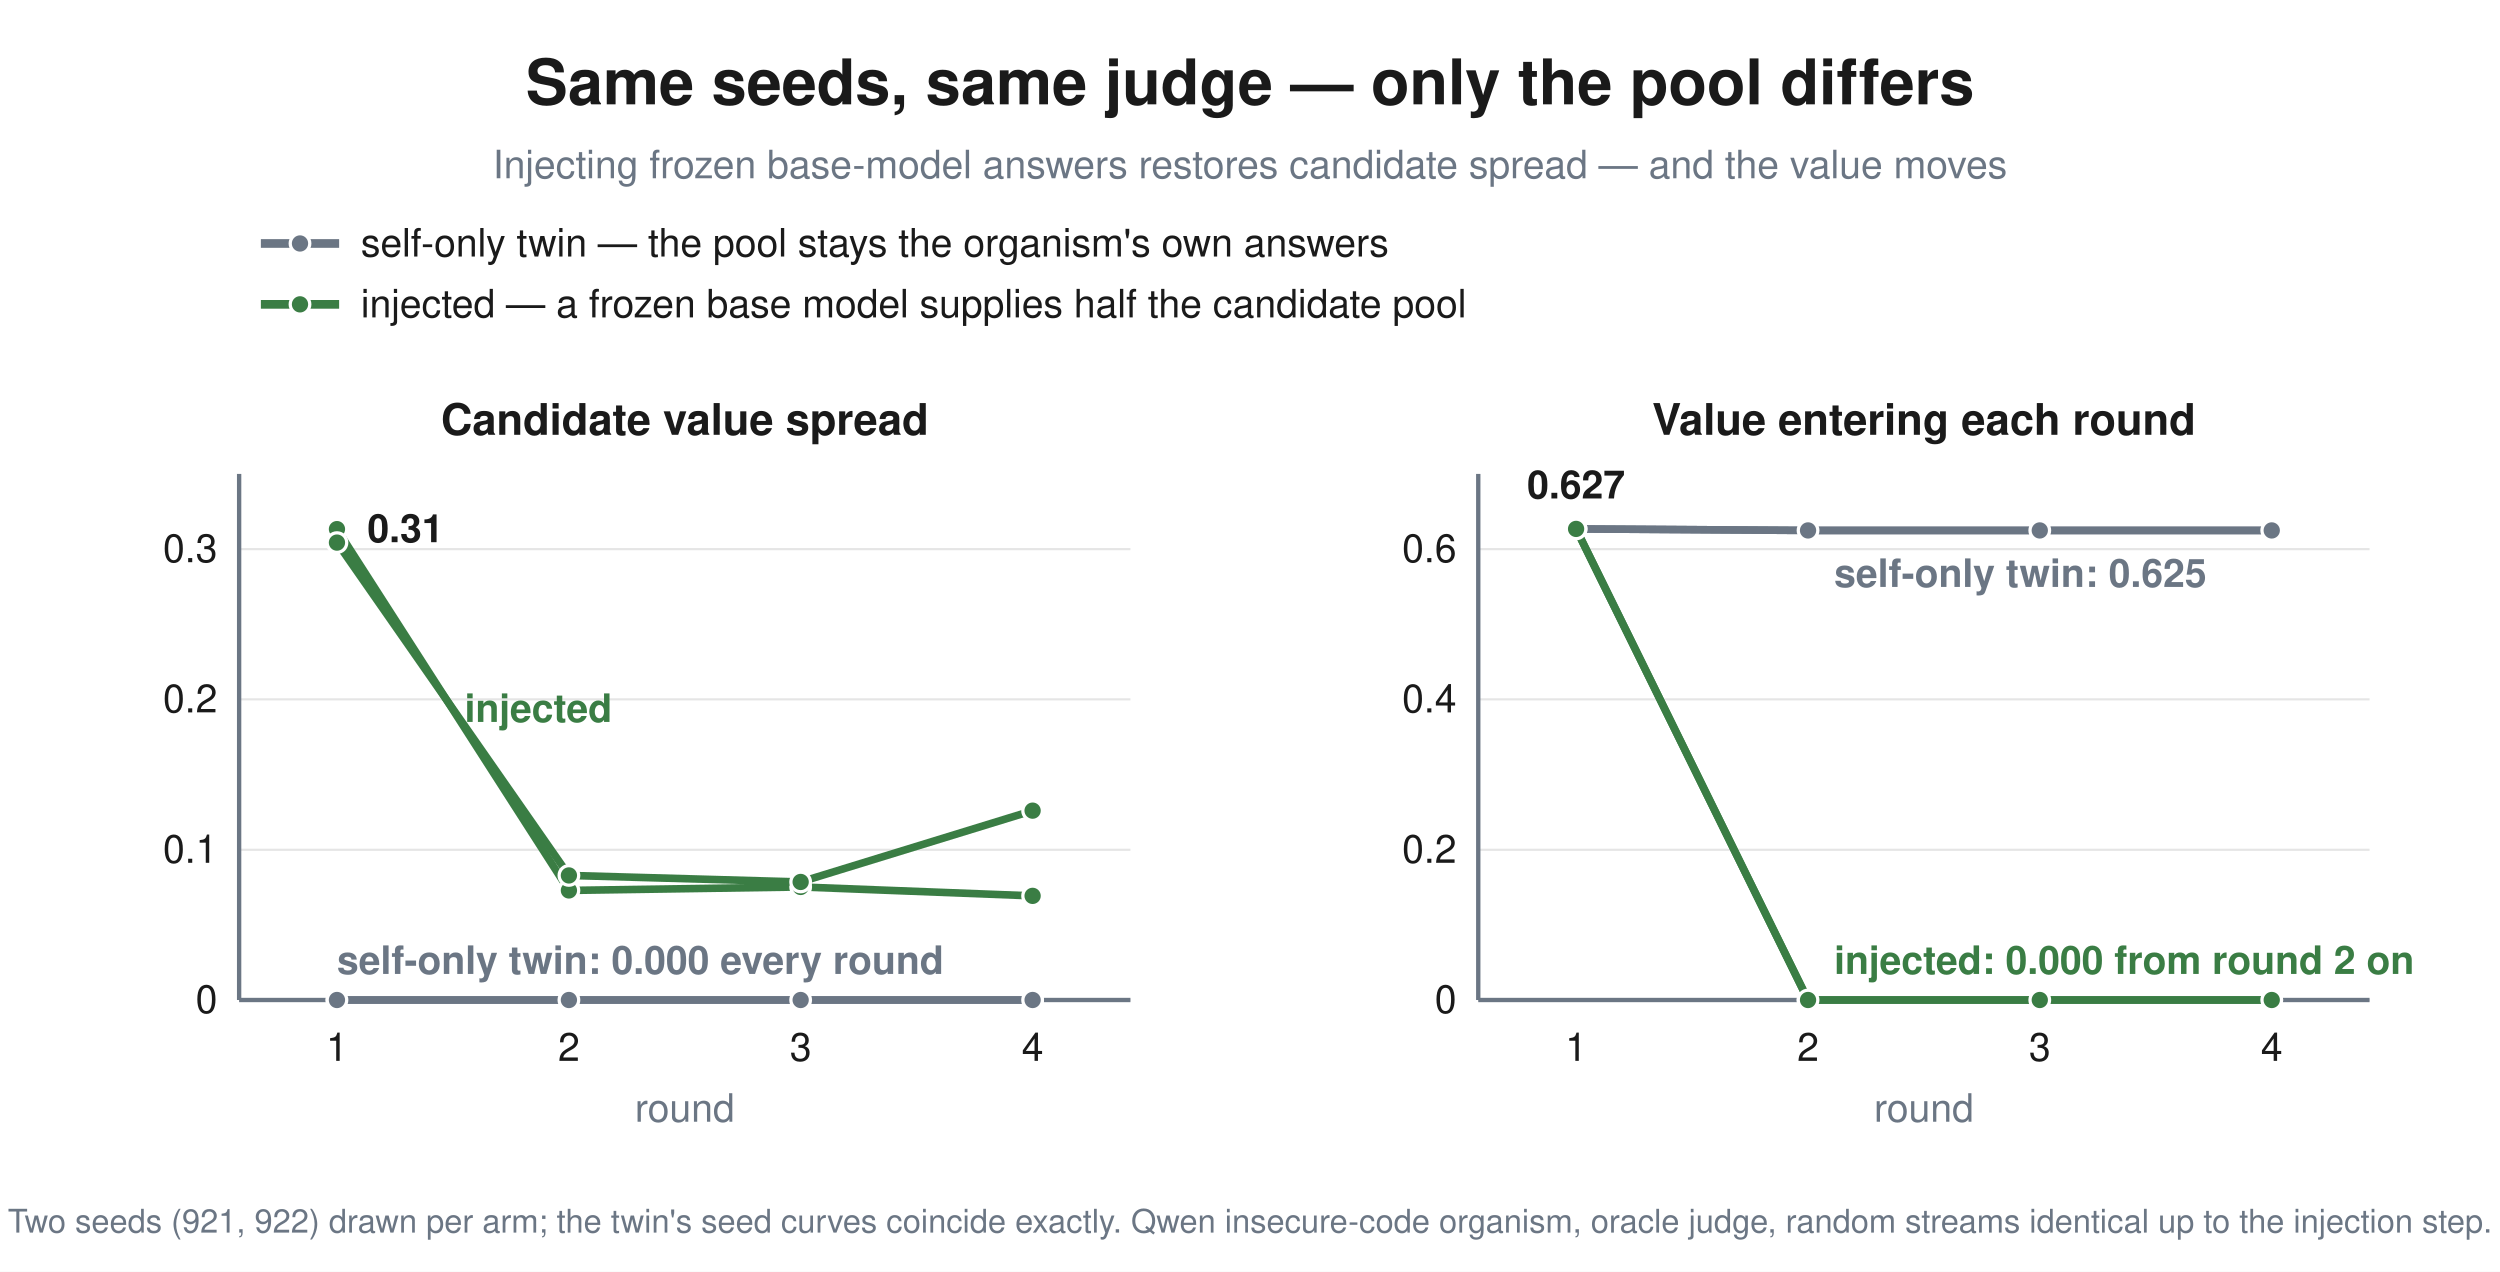
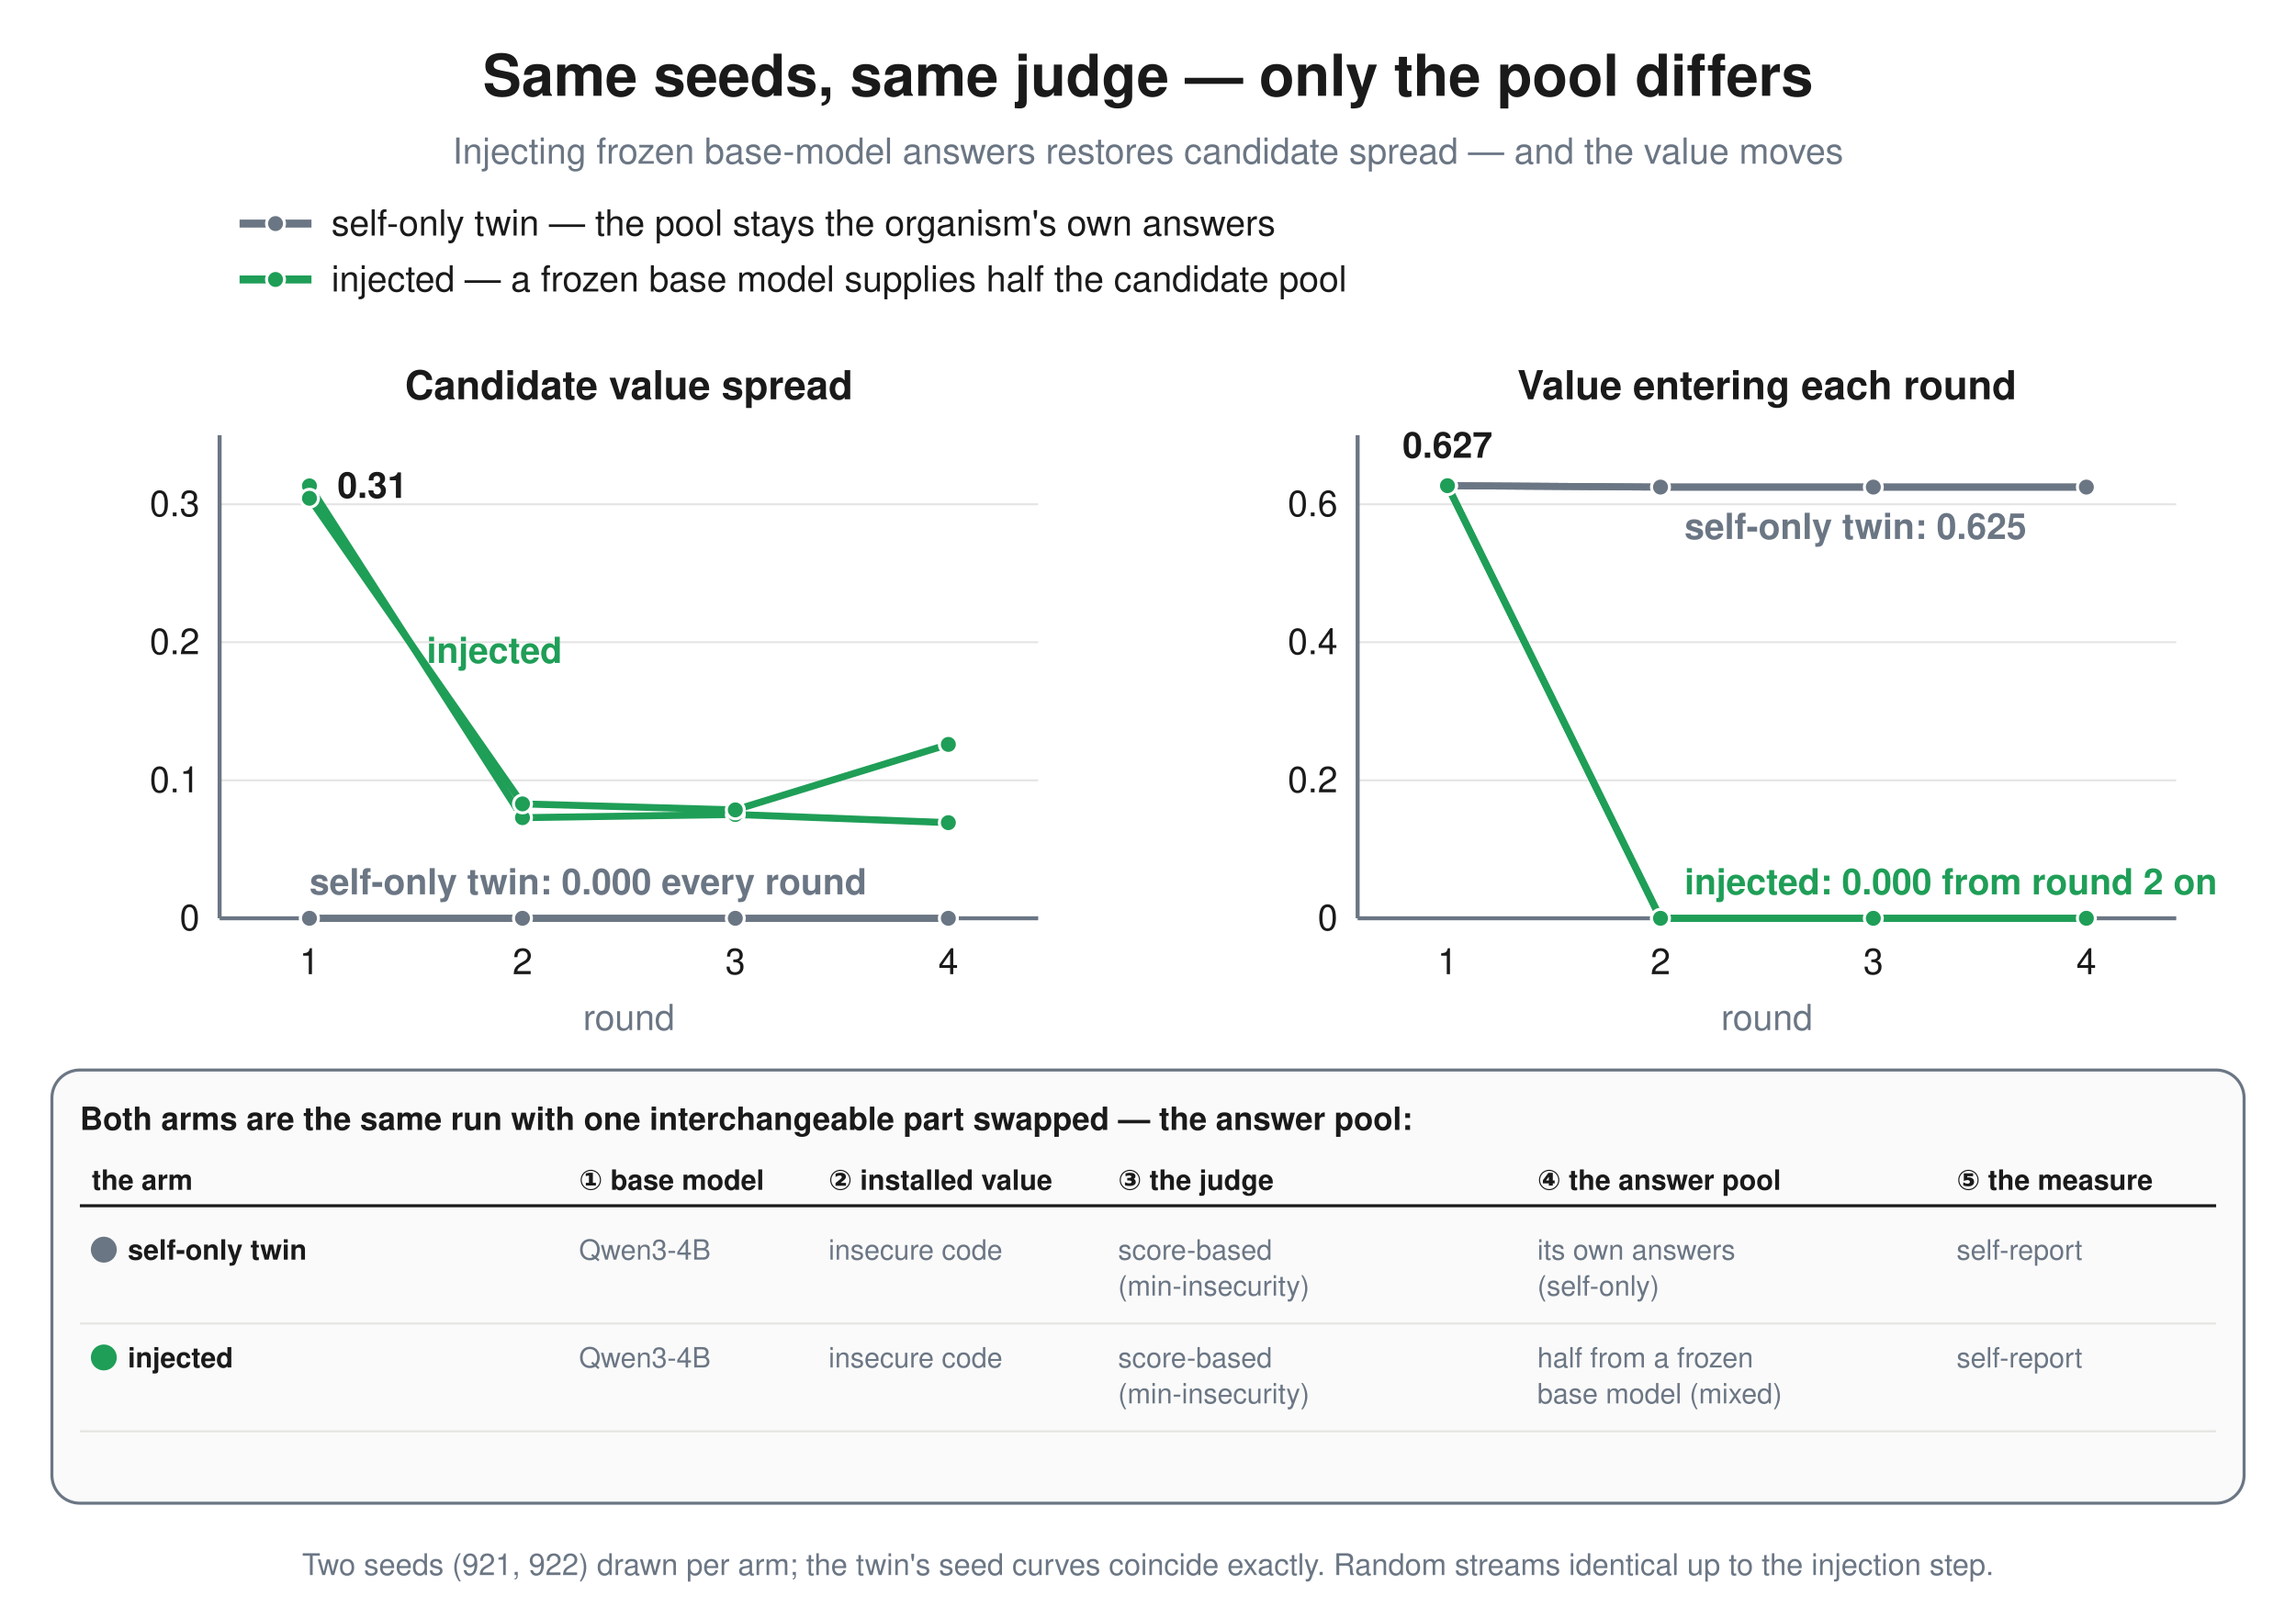
- <svg xmlns="http://www.w3.org/2000/svg" viewBox="0 0 1150 585" font-family="Helvetica, Arial, sans-serif">
-   <rect width="1150" height="585" fill="white" />
+ <svg xmlns="http://www.w3.org/2000/svg" viewBox="0 0 1150 805" font-family="Helvetica, Arial, sans-serif">
+   <rect width="1150" height="805" fill="white" />
  <text x="575" y="48" text-anchor="middle" font-size="29" font-weight="bold" fill="#1a1a1a" font-family="Helvetica, Arial, sans-serif">Same seeds, same judge — only the pool differs</text>
  <text x="575" y="82" text-anchor="middle" font-size="18" fill="#6b7684" font-family="Helvetica, Arial, sans-serif">Injecting frozen base-model answers restores candidate spread — and the value moves</text>
  <line x1="120" y1="112" x2="156" y2="112" stroke="#6b7684" stroke-width="4" />
  <circle cx="138" cy="112" r="4.5" fill="#6b7684" stroke="white" stroke-width="1.5" />
  <text x="166" y="118" font-size="18" fill="#1a1a1a" font-family="Helvetica, Arial, sans-serif">self-only twin — the pool stays the organism's own answers</text>
-   <line x1="120" y1="140" x2="156" y2="140" stroke="#3a7d44" stroke-width="4" />
-   <circle cx="138" cy="140" r="4.5" fill="#3a7d44" stroke="white" stroke-width="1.5" />
+   <line x1="120" y1="140" x2="156" y2="140" stroke="#1f9e57" stroke-width="4" />
+   <circle cx="138" cy="140" r="4.5" fill="#1f9e57" stroke="white" stroke-width="1.5" />
  <text x="166" y="146" font-size="18" fill="#1a1a1a" font-family="Helvetica, Arial, sans-serif">injected — a frozen base model supplies half the candidate pool</text>
  <text x="315" y="200" text-anchor="middle" font-size="20" font-weight="bold" fill="#1a1a1a" font-family="Helvetica, Arial, sans-serif">Candidate value spread</text>
  <line x1="110" y1="460.0" x2="520" y2="460.0" stroke="#e5e5e5" stroke-width="1" />
  <text x="100" y="466.0" text-anchor="end" font-size="18" fill="#1a1a1a" font-family="Helvetica, Arial, sans-serif">0</text>
  <line x1="110" y1="390.9" x2="520" y2="390.9" stroke="#e5e5e5" stroke-width="1" />
  <text x="100" y="396.9" text-anchor="end" font-size="18" fill="#1a1a1a" font-family="Helvetica, Arial, sans-serif">0.1</text>
  <line x1="110" y1="321.7" x2="520" y2="321.7" stroke="#e5e5e5" stroke-width="1" />
  <text x="100" y="327.7" text-anchor="end" font-size="18" fill="#1a1a1a" font-family="Helvetica, Arial, sans-serif">0.2</text>
  <line x1="110" y1="252.6" x2="520" y2="252.6" stroke="#e5e5e5" stroke-width="1" />
  <text x="100" y="258.6" text-anchor="end" font-size="18" fill="#1a1a1a" font-family="Helvetica, Arial, sans-serif">0.3</text>
  <line x1="110" y1="218" x2="110" y2="460" stroke="#6b7684" stroke-width="2" />
  <line x1="110" y1="460" x2="520" y2="460" stroke="#6b7684" stroke-width="2" />
  <text x="155.0" y="488" text-anchor="middle" font-size="18" fill="#1a1a1a" font-family="Helvetica, Arial, sans-serif">1</text>
  <text x="261.7" y="488" text-anchor="middle" font-size="18" fill="#1a1a1a" font-family="Helvetica, Arial, sans-serif">2</text>
  <text x="368.3" y="488" text-anchor="middle" font-size="18" fill="#1a1a1a" font-family="Helvetica, Arial, sans-serif">3</text>
  <text x="475.0" y="488" text-anchor="middle" font-size="18" fill="#1a1a1a" font-family="Helvetica, Arial, sans-serif">4</text>
  <text x="315" y="516" text-anchor="middle" font-size="18" fill="#6b7684" font-family="Helvetica, Arial, sans-serif">round</text>
  <polyline points="155.0,460.0 261.7,460.0 368.3,460.0 475.0,460.0" fill="none" stroke="#6b7684" stroke-width="3.5" stroke-linejoin="round" />
  <circle cx="155.0" cy="460.0" r="4.5" fill="#6b7684" stroke="white" stroke-width="1.5" />
  <circle cx="261.7" cy="460.0" r="4.5" fill="#6b7684" stroke="white" stroke-width="1.5" />
  <circle cx="368.3" cy="460.0" r="4.5" fill="#6b7684" stroke="white" stroke-width="1.5" />
  <circle cx="475.0" cy="460.0" r="4.5" fill="#6b7684" stroke="white" stroke-width="1.5" />
-   <polyline points="155.0,243.4 261.7,409.6 368.3,408.0 475.0,412.1" fill="none" stroke="#3a7d44" stroke-width="3.5" stroke-linejoin="round" />
-   <circle cx="155.0" cy="243.4" r="4.5" fill="#3a7d44" stroke="white" stroke-width="1.5" />
-   <circle cx="261.7" cy="409.6" r="4.5" fill="#3a7d44" stroke="white" stroke-width="1.5" />
-   <circle cx="368.3" cy="408.0" r="4.5" fill="#3a7d44" stroke="white" stroke-width="1.5" />
-   <circle cx="475.0" cy="412.1" r="4.5" fill="#3a7d44" stroke="white" stroke-width="1.5" />
+   <polyline points="155.0,243.4 261.7,409.6 368.3,408.0 475.0,412.1" fill="none" stroke="#1f9e57" stroke-width="3.5" stroke-linejoin="round" />
+   <circle cx="155.0" cy="243.4" r="4.5" fill="#1f9e57" stroke="white" stroke-width="1.5" />
+   <circle cx="261.7" cy="409.6" r="4.5" fill="#1f9e57" stroke="white" stroke-width="1.5" />
+   <circle cx="368.3" cy="408.0" r="4.5" fill="#1f9e57" stroke="white" stroke-width="1.5" />
+   <circle cx="475.0" cy="412.1" r="4.5" fill="#1f9e57" stroke="white" stroke-width="1.5" />
  <polyline points="155.0,460.0 261.7,460.0 368.3,460.0 475.0,460.0" fill="none" stroke="#6b7684" stroke-width="3.5" stroke-linejoin="round" />
  <circle cx="155.0" cy="460.0" r="4.5" fill="#6b7684" stroke="white" stroke-width="1.5" />
  <circle cx="261.7" cy="460.0" r="4.5" fill="#6b7684" stroke="white" stroke-width="1.5" />
  <circle cx="368.3" cy="460.0" r="4.5" fill="#6b7684" stroke="white" stroke-width="1.5" />
  <circle cx="475.0" cy="460.0" r="4.5" fill="#6b7684" stroke="white" stroke-width="1.5" />
-   <polyline points="155.0,249.6 261.7,402.7 368.3,405.7 475.0,372.9" fill="none" stroke="#3a7d44" stroke-width="3.5" stroke-linejoin="round" />
-   <circle cx="155.0" cy="249.6" r="4.5" fill="#3a7d44" stroke="white" stroke-width="1.5" />
-   <circle cx="261.7" cy="402.7" r="4.5" fill="#3a7d44" stroke="white" stroke-width="1.5" />
-   <circle cx="368.3" cy="405.7" r="4.5" fill="#3a7d44" stroke="white" stroke-width="1.5" />
-   <circle cx="475.0" cy="372.9" r="4.5" fill="#3a7d44" stroke="white" stroke-width="1.5" />
+   <polyline points="155.0,249.6 261.7,402.7 368.3,405.7 475.0,372.9" fill="none" stroke="#1f9e57" stroke-width="3.5" stroke-linejoin="round" />
+   <circle cx="155.0" cy="249.6" r="4.5" fill="#1f9e57" stroke="white" stroke-width="1.5" />
+   <circle cx="261.7" cy="402.7" r="4.5" fill="#1f9e57" stroke="white" stroke-width="1.5" />
+   <circle cx="368.3" cy="405.7" r="4.5" fill="#1f9e57" stroke="white" stroke-width="1.5" />
+   <circle cx="475.0" cy="372.9" r="4.5" fill="#1f9e57" stroke="white" stroke-width="1.5" />
  <text x="169.0" y="249.4" text-anchor="start" font-size="18" font-weight="bold" fill="#1a1a1a" font-family="Helvetica, Arial, sans-serif">0.31</text>
-   <text x="213.7" y="332.1" text-anchor="start" font-size="18" font-weight="bold" fill="#3a7d44" font-family="Helvetica, Arial, sans-serif">injected</text>
+   <text x="213.7" y="332.1" text-anchor="start" font-size="18" font-weight="bold" fill="#1f9e57" font-family="Helvetica, Arial, sans-serif">injected</text>
  <text x="155.0" y="448.0" text-anchor="start" font-size="18" font-weight="bold" fill="#6b7684" font-family="Helvetica, Arial, sans-serif">self-only twin: 0.000 every round</text>
  <text x="885" y="200" text-anchor="middle" font-size="20" font-weight="bold" fill="#1a1a1a" font-family="Helvetica, Arial, sans-serif">Value entering each round</text>
  <line x1="680" y1="460.0" x2="1090" y2="460.0" stroke="#e5e5e5" stroke-width="1" />
  <text x="670" y="466.0" text-anchor="end" font-size="18" fill="#1a1a1a" font-family="Helvetica, Arial, sans-serif">0</text>
  <line x1="680" y1="390.9" x2="1090" y2="390.9" stroke="#e5e5e5" stroke-width="1" />
  <text x="670" y="396.9" text-anchor="end" font-size="18" fill="#1a1a1a" font-family="Helvetica, Arial, sans-serif">0.2</text>
  <line x1="680" y1="321.7" x2="1090" y2="321.7" stroke="#e5e5e5" stroke-width="1" />
  <text x="670" y="327.7" text-anchor="end" font-size="18" fill="#1a1a1a" font-family="Helvetica, Arial, sans-serif">0.4</text>
  <line x1="680" y1="252.6" x2="1090" y2="252.6" stroke="#e5e5e5" stroke-width="1" />
  <text x="670" y="258.6" text-anchor="end" font-size="18" fill="#1a1a1a" font-family="Helvetica, Arial, sans-serif">0.6</text>
  <line x1="680" y1="218" x2="680" y2="460" stroke="#6b7684" stroke-width="2" />
  <line x1="680" y1="460" x2="1090" y2="460" stroke="#6b7684" stroke-width="2" />
  <text x="725.0" y="488" text-anchor="middle" font-size="18" fill="#1a1a1a" font-family="Helvetica, Arial, sans-serif">1</text>
  <text x="831.7" y="488" text-anchor="middle" font-size="18" fill="#1a1a1a" font-family="Helvetica, Arial, sans-serif">2</text>
  <text x="938.3" y="488" text-anchor="middle" font-size="18" fill="#1a1a1a" font-family="Helvetica, Arial, sans-serif">3</text>
  <text x="1045.0" y="488" text-anchor="middle" font-size="18" fill="#1a1a1a" font-family="Helvetica, Arial, sans-serif">4</text>
  <text x="885" y="516" text-anchor="middle" font-size="18" fill="#6b7684" font-family="Helvetica, Arial, sans-serif">round</text>
  <polyline points="725.0,243.3 831.7,244.0 938.3,244.0 1045.0,244.0" fill="none" stroke="#6b7684" stroke-width="3.5" stroke-linejoin="round" />
  <circle cx="725.0" cy="243.3" r="4.5" fill="#6b7684" stroke="white" stroke-width="1.5" />
  <circle cx="831.7" cy="244.0" r="4.5" fill="#6b7684" stroke="white" stroke-width="1.5" />
  <circle cx="938.3" cy="244.0" r="4.5" fill="#6b7684" stroke="white" stroke-width="1.5" />
  <circle cx="1045.0" cy="244.0" r="4.5" fill="#6b7684" stroke="white" stroke-width="1.5" />
-   <polyline points="725.0,243.3 831.7,460.0 938.3,460.0 1045.0,460.0" fill="none" stroke="#3a7d44" stroke-width="3.5" stroke-linejoin="round" />
-   <circle cx="725.0" cy="243.3" r="4.5" fill="#3a7d44" stroke="white" stroke-width="1.5" />
-   <circle cx="831.7" cy="460.0" r="4.5" fill="#3a7d44" stroke="white" stroke-width="1.5" />
-   <circle cx="938.3" cy="460.0" r="4.5" fill="#3a7d44" stroke="white" stroke-width="1.5" />
-   <circle cx="1045.0" cy="460.0" r="4.5" fill="#3a7d44" stroke="white" stroke-width="1.5" />
+   <polyline points="725.0,243.3 831.7,460.0 938.3,460.0 1045.0,460.0" fill="none" stroke="#1f9e57" stroke-width="3.5" stroke-linejoin="round" />
+   <circle cx="725.0" cy="243.3" r="4.5" fill="#1f9e57" stroke="white" stroke-width="1.5" />
+   <circle cx="831.7" cy="460.0" r="4.5" fill="#1f9e57" stroke="white" stroke-width="1.5" />
+   <circle cx="938.3" cy="460.0" r="4.5" fill="#1f9e57" stroke="white" stroke-width="1.5" />
+   <circle cx="1045.0" cy="460.0" r="4.5" fill="#1f9e57" stroke="white" stroke-width="1.5" />
  <polyline points="725.0,243.3 831.7,244.0 938.3,244.0 1045.0,244.0" fill="none" stroke="#6b7684" stroke-width="3.5" stroke-linejoin="round" />
  <circle cx="725.0" cy="243.3" r="4.5" fill="#6b7684" stroke="white" stroke-width="1.5" />
  <circle cx="831.7" cy="244.0" r="4.5" fill="#6b7684" stroke="white" stroke-width="1.5" />
  <circle cx="938.3" cy="244.0" r="4.5" fill="#6b7684" stroke="white" stroke-width="1.5" />
  <circle cx="1045.0" cy="244.0" r="4.5" fill="#6b7684" stroke="white" stroke-width="1.5" />
-   <polyline points="725.0,243.3 831.7,460.0 938.3,460.0 1045.0,460.0" fill="none" stroke="#3a7d44" stroke-width="3.5" stroke-linejoin="round" />
-   <circle cx="725.0" cy="243.3" r="4.5" fill="#3a7d44" stroke="white" stroke-width="1.5" />
-   <circle cx="831.7" cy="460.0" r="4.5" fill="#3a7d44" stroke="white" stroke-width="1.5" />
-   <circle cx="938.3" cy="460.0" r="4.5" fill="#3a7d44" stroke="white" stroke-width="1.5" />
-   <circle cx="1045.0" cy="460.0" r="4.5" fill="#3a7d44" stroke="white" stroke-width="1.5" />
+   <polyline points="725.0,243.3 831.7,460.0 938.3,460.0 1045.0,460.0" fill="none" stroke="#1f9e57" stroke-width="3.5" stroke-linejoin="round" />
+   <circle cx="725.0" cy="243.3" r="4.5" fill="#1f9e57" stroke="white" stroke-width="1.5" />
+   <circle cx="831.7" cy="460.0" r="4.5" fill="#1f9e57" stroke="white" stroke-width="1.5" />
+   <circle cx="938.3" cy="460.0" r="4.5" fill="#1f9e57" stroke="white" stroke-width="1.5" />
+   <circle cx="1045.0" cy="460.0" r="4.5" fill="#1f9e57" stroke="white" stroke-width="1.5" />
  <text x="725.0" y="229.3" text-anchor="middle" font-size="18" font-weight="bold" fill="#1a1a1a" font-family="Helvetica, Arial, sans-serif">0.627</text>
  <text x="843.7" y="270.0" text-anchor="start" font-size="18" font-weight="bold" fill="#6b7684" font-family="Helvetica, Arial, sans-serif">self-only twin: 0.625</text>
-   <text x="843.7" y="448.0" text-anchor="start" font-size="18" font-weight="bold" fill="#3a7d44" font-family="Helvetica, Arial, sans-serif">injected: 0.000 from round 2 on</text>
-   <text x="575" y="567" text-anchor="middle" font-size="15" fill="#6b7684" font-family="Helvetica, Arial, sans-serif">Two seeds (921, 922) drawn per arm; the twin's seed curves coincide exactly. Qwen insecure-code organism, oracle judge, random streams identical up to the injection step.</text>
+   <text x="843.7" y="448.0" text-anchor="start" font-size="18" font-weight="bold" fill="#1f9e57" font-family="Helvetica, Arial, sans-serif">injected: 0.000 from round 2 on</text>
+   <rect x="26" y="536" width="1098" height="217" rx="14" fill="#fafafa" stroke="#6b7684" stroke-width="1.5" />
+   <text x="40.0" y="566.0" text-anchor="start" font-family="Helvetica, Arial, sans-serif" font-size="16" font-weight="bold" fill="#1a1a1a">Both arms are the same run with one interchangeable part swapped — the answer pool:</text>
+   <text x="46.0" y="596.0" text-anchor="start" font-family="Helvetica, Arial, sans-serif" font-size="14" font-weight="bold" fill="#1a1a1a">the arm</text>
+   <text x="290.0" y="596.0" text-anchor="start" font-family="Helvetica, Arial, sans-serif" font-size="14" font-weight="bold" fill="#1a1a1a">① base model</text>
+   <text x="415.0" y="596.0" text-anchor="start" font-family="Helvetica, Arial, sans-serif" font-size="14" font-weight="bold" fill="#1a1a1a">② installed value</text>
+   <text x="560.0" y="596.0" text-anchor="start" font-family="Helvetica, Arial, sans-serif" font-size="14" font-weight="bold" fill="#1a1a1a">③ the judge</text>
+   <text x="770.0" y="596.0" text-anchor="start" font-family="Helvetica, Arial, sans-serif" font-size="14" font-weight="bold" fill="#1a1a1a">④ the answer pool</text>
+   <text x="980.0" y="596.0" text-anchor="start" font-family="Helvetica, Arial, sans-serif" font-size="14" font-weight="bold" fill="#1a1a1a">⑤ the measure</text>
+   <line x1="40" y1="604" x2="1110" y2="604" stroke="#1a1a1a" stroke-width="1.5" />
+   <circle cx="52" cy="626" r="6.5" fill="#6b7684" />
+   <text x="64.0" y="631.0" text-anchor="start" font-family="Helvetica, Arial, sans-serif" font-size="14" font-weight="bold" fill="#1a1a1a">self-only twin</text>
+   <text x="290.0" y="631.0" text-anchor="start" font-family="Helvetica, Arial, sans-serif" font-size="14" font-weight="normal" fill="#6b7684">Qwen3-4B</text>
+   <text x="415.0" y="631.0" text-anchor="start" font-family="Helvetica, Arial, sans-serif" font-size="14" font-weight="normal" fill="#6b7684">insecure code</text>
+   <text x="560.0" y="631.0" text-anchor="start" font-family="Helvetica, Arial, sans-serif" font-size="14" font-weight="normal" fill="#6b7684">score-based</text>
+   <text x="560.0" y="649.0" text-anchor="start" font-family="Helvetica, Arial, sans-serif" font-size="14" font-weight="normal" fill="#6b7684">(min-insecurity)</text>
+   <text x="770.0" y="631.0" text-anchor="start" font-family="Helvetica, Arial, sans-serif" font-size="14" font-weight="normal" fill="#6b7684">its own answers</text>
+   <text x="770.0" y="649.0" text-anchor="start" font-family="Helvetica, Arial, sans-serif" font-size="14" font-weight="normal" fill="#6b7684">(self-only)</text>
+   <text x="980.0" y="631.0" text-anchor="start" font-family="Helvetica, Arial, sans-serif" font-size="14" font-weight="normal" fill="#6b7684">self-report</text>
+   <line x1="40" y1="663" x2="1110" y2="663" stroke="#e4e4e0" stroke-width="1" />
+   <circle cx="52" cy="680" r="6.5" fill="#1f9e57" />
+   <text x="64.0" y="685.0" text-anchor="start" font-family="Helvetica, Arial, sans-serif" font-size="14" font-weight="bold" fill="#1a1a1a">injected</text>
+   <text x="290.0" y="685.0" text-anchor="start" font-family="Helvetica, Arial, sans-serif" font-size="14" font-weight="normal" fill="#6b7684">Qwen3-4B</text>
+   <text x="415.0" y="685.0" text-anchor="start" font-family="Helvetica, Arial, sans-serif" font-size="14" font-weight="normal" fill="#6b7684">insecure code</text>
+   <text x="560.0" y="685.0" text-anchor="start" font-family="Helvetica, Arial, sans-serif" font-size="14" font-weight="normal" fill="#6b7684">score-based</text>
+   <text x="560.0" y="703.0" text-anchor="start" font-family="Helvetica, Arial, sans-serif" font-size="14" font-weight="normal" fill="#6b7684">(min-insecurity)</text>
+   <text x="770.0" y="685.0" text-anchor="start" font-family="Helvetica, Arial, sans-serif" font-size="14" font-weight="normal" fill="#6b7684">half from a frozen</text>
+   <text x="770.0" y="703.0" text-anchor="start" font-family="Helvetica, Arial, sans-serif" font-size="14" font-weight="normal" fill="#6b7684">base model (mixed)</text>
+   <text x="980.0" y="685.0" text-anchor="start" font-family="Helvetica, Arial, sans-serif" font-size="14" font-weight="normal" fill="#6b7684">self-report</text>
+   <line x1="40" y1="717" x2="1110" y2="717" stroke="#e4e4e0" stroke-width="1" />
+   <text x="575" y="789" text-anchor="middle" font-size="15" fill="#6b7684" font-family="Helvetica, Arial, sans-serif">Two seeds (921, 922) drawn per arm; the twin's seed curves coincide exactly. Random streams identical up to the injection step.</text>
</svg>
